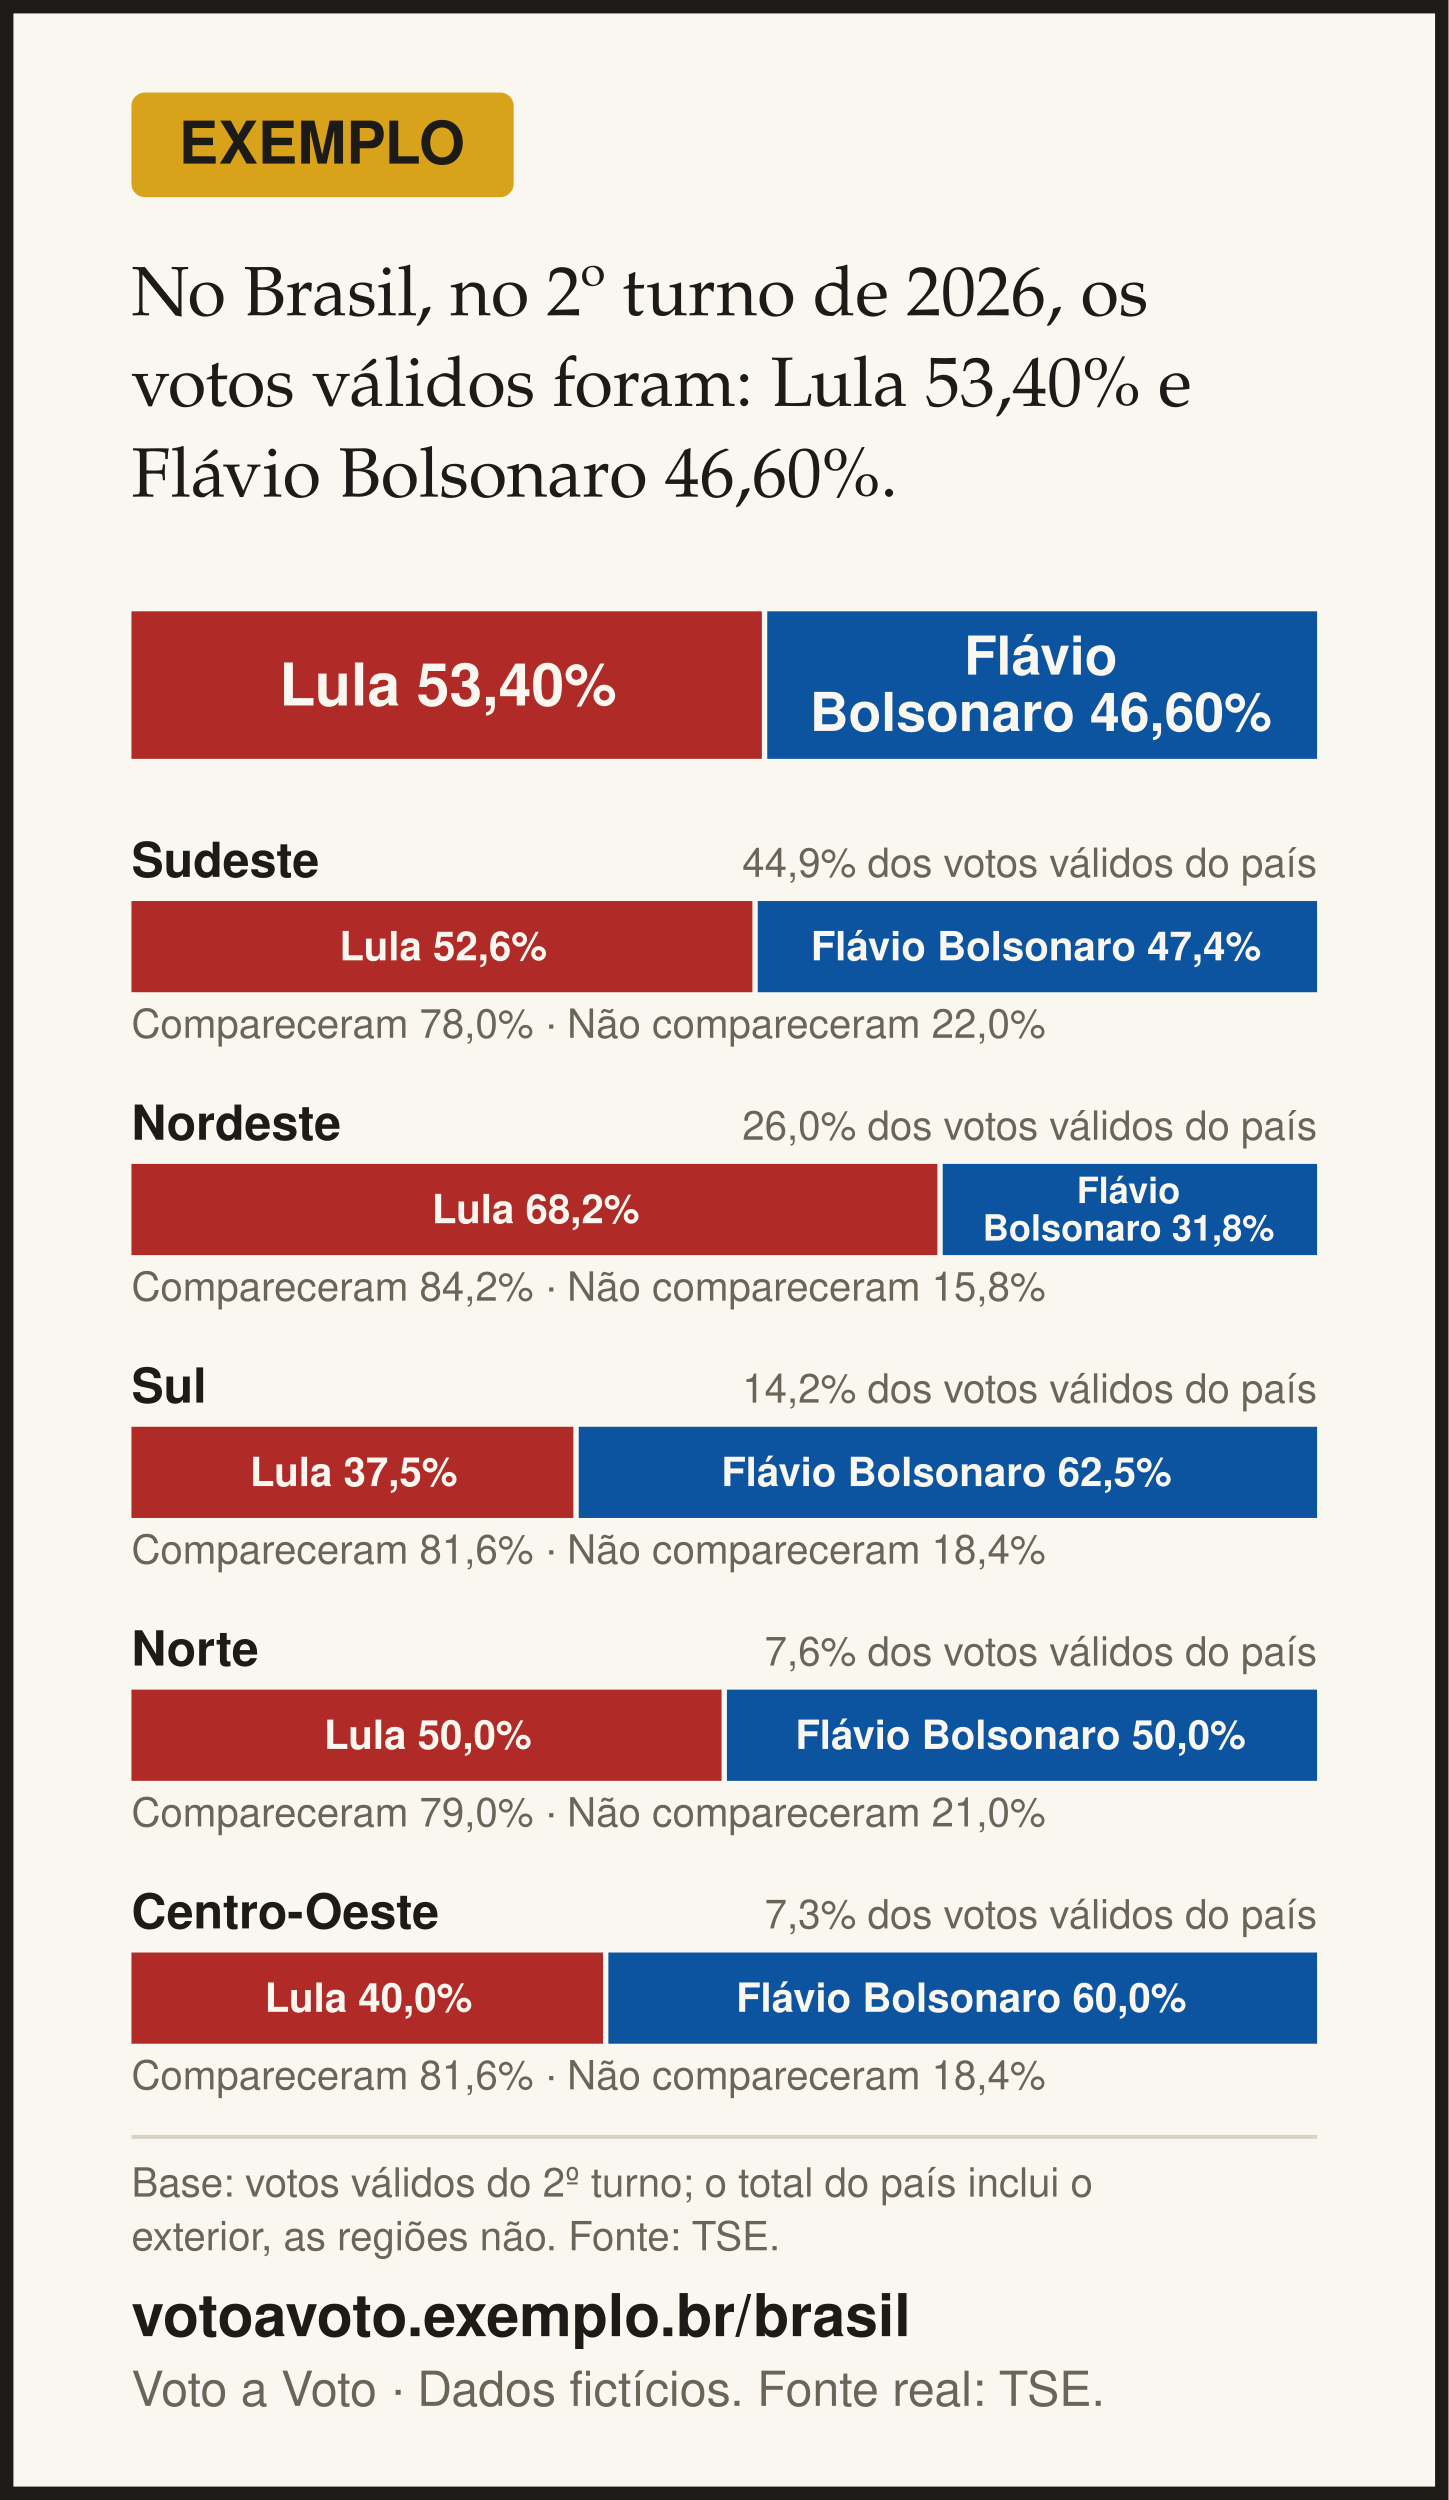
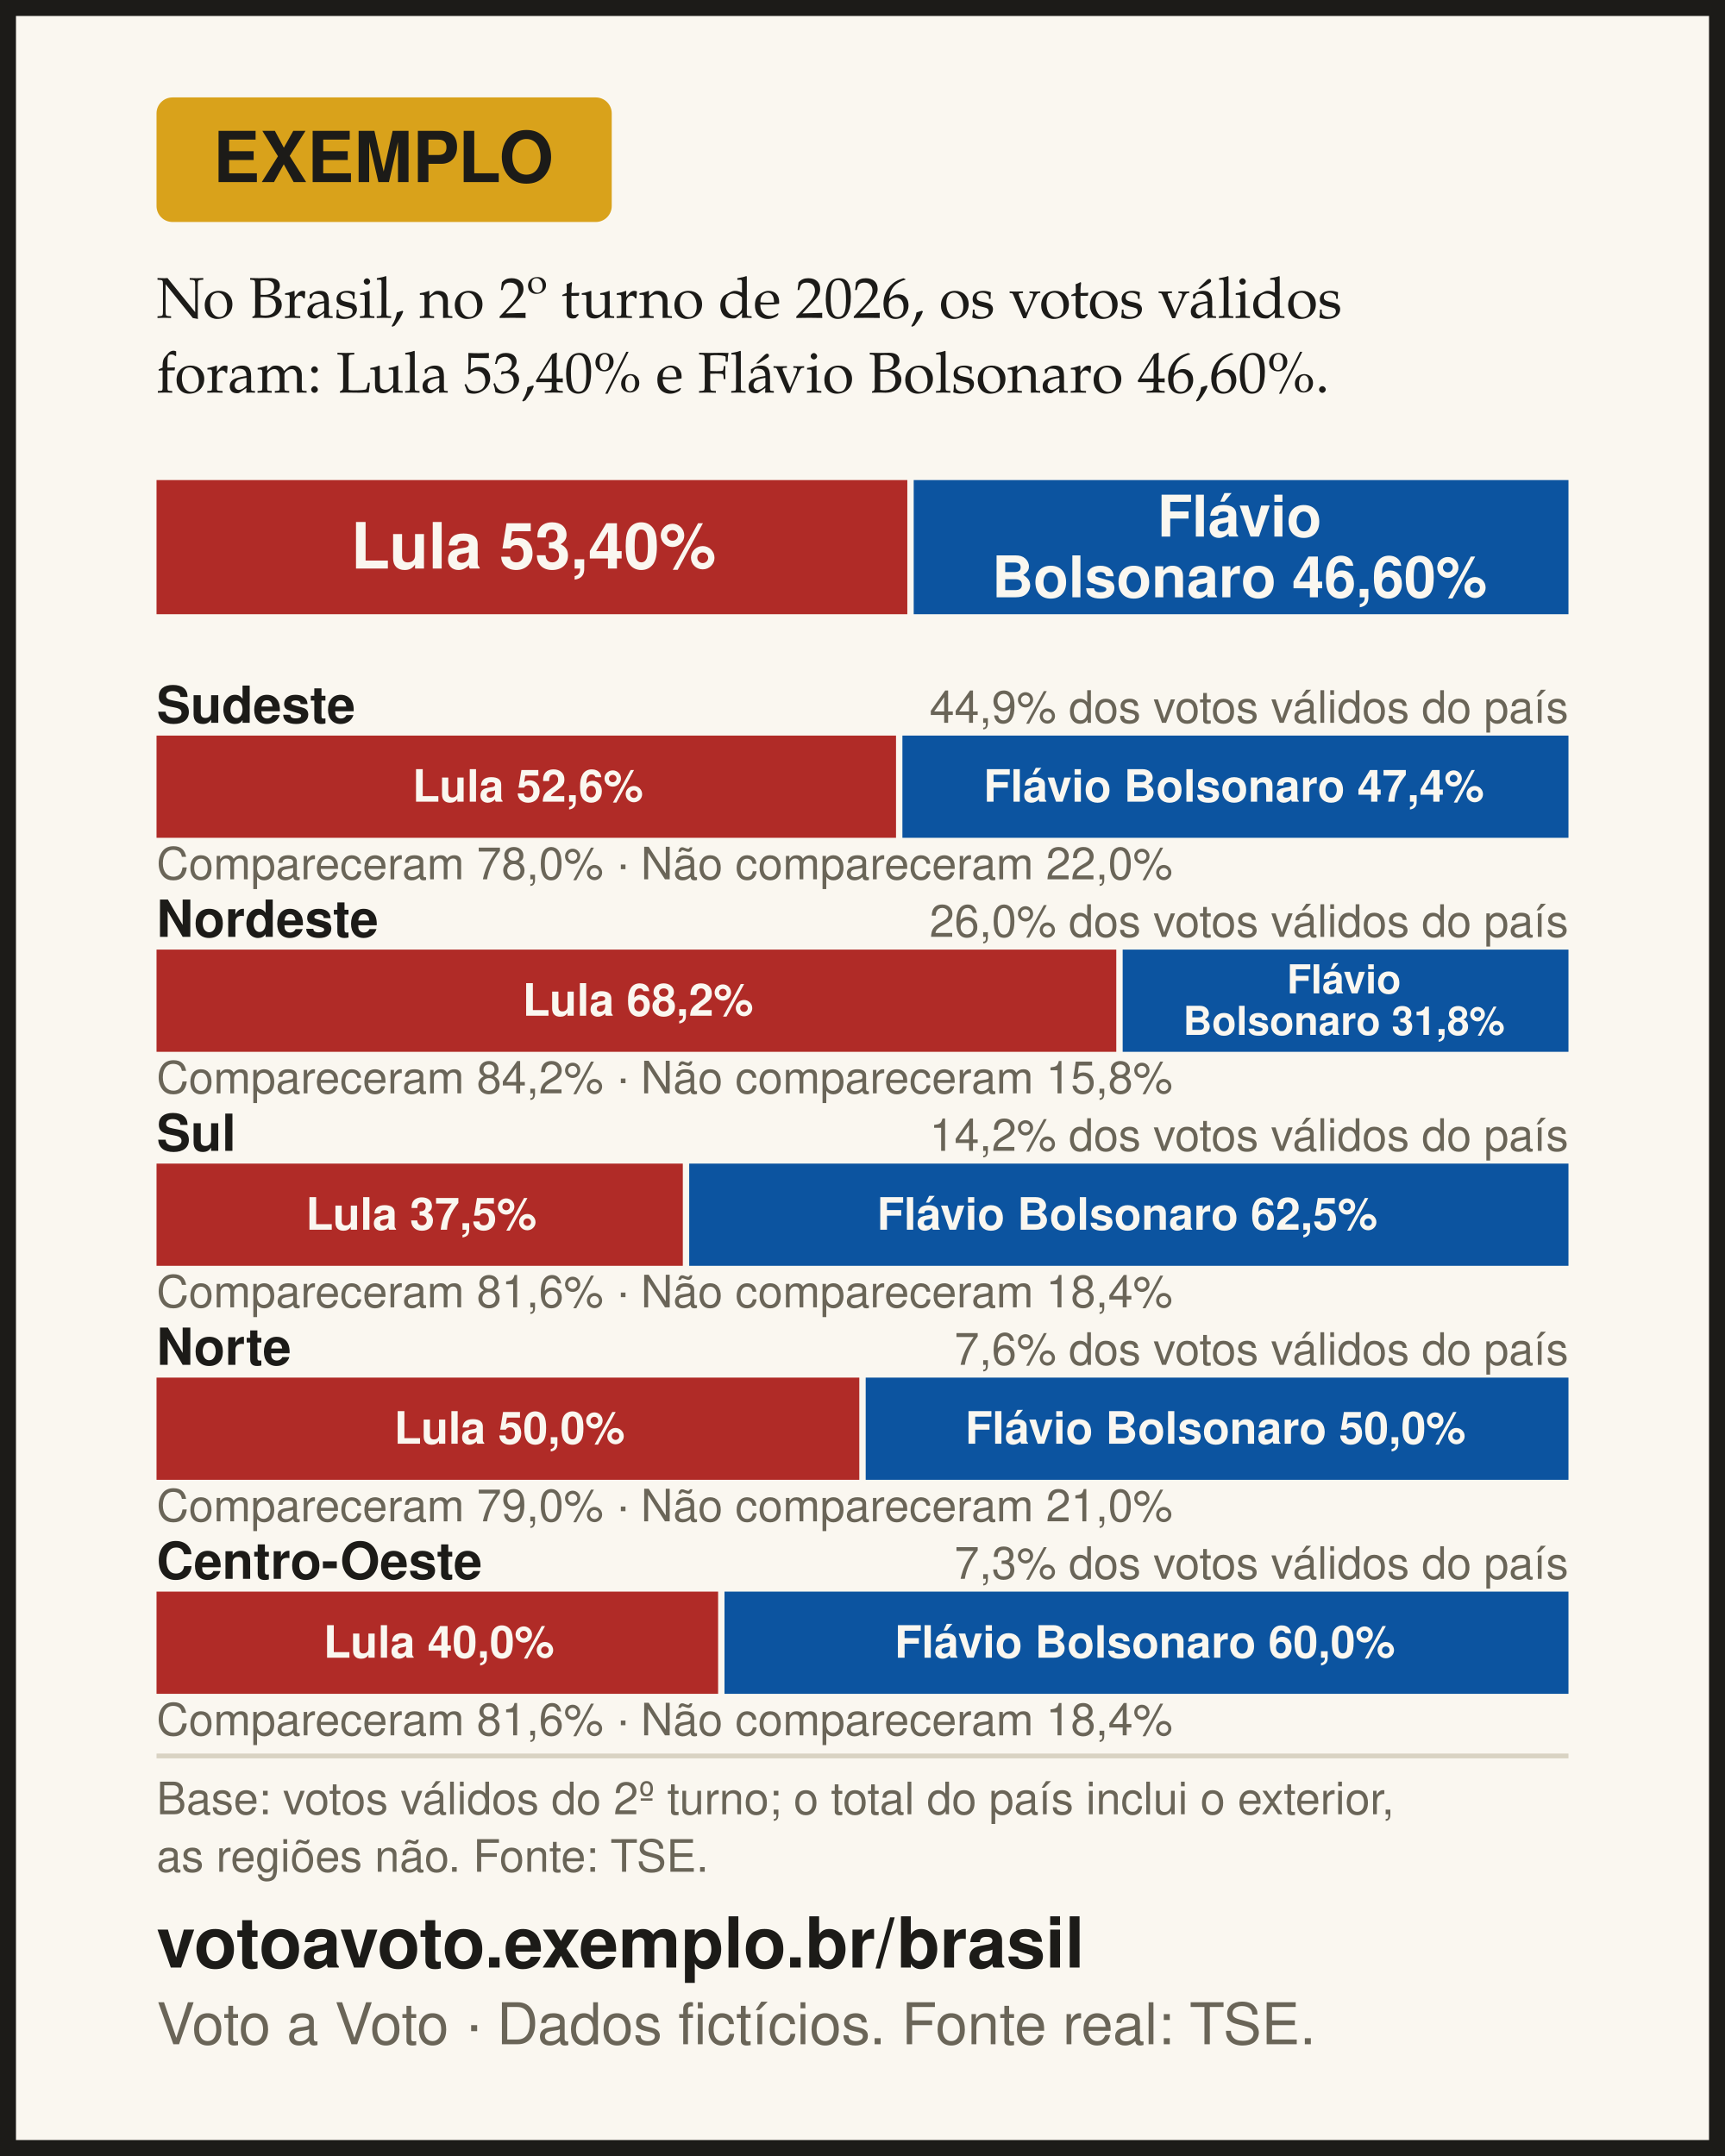
- <svg xmlns="http://www.w3.org/2000/svg" width="1080" height="1864" viewBox="0 0 1080 1864" role="img">
-   <rect x="0" y="0" width="1080" height="1864" fill="#faf7f0" />
-   <rect x="5" y="5" width="1070" height="1854" fill="none" stroke="#1c1b18" stroke-width="10" />
-   <rect x="98" y="69" width="285" height="78" fill="#d9a21b" rx="10" />
-   <text x="240" y="122" font-family="'Helvetica Neue', Helvetica, Arial, sans-serif" font-size="44" font-weight="700" fill="#1c1b18" text-anchor="middle">EXEMPLO</text>
-   <text x="98" y="235" font-family="'Iowan Old Style', 'Palatino Linotype', Palatino, Georgia, serif" font-size="52" fill="#1c1b18">No Brasil, no 2º turno de 2026, os</text>
-   <text x="98" y="302.6" font-family="'Iowan Old Style', 'Palatino Linotype', Palatino, Georgia, serif" font-size="52" fill="#1c1b18">votos válidos foram: Lula 53,40% e</text>
-   <text x="98" y="370.2" font-family="'Iowan Old Style', 'Palatino Linotype', Palatino, Georgia, serif" font-size="52" fill="#1c1b18">Flávio Bolsonaro 46,60%.</text>
-   <rect x="98" y="455.8" width="470.056" height="110" fill="#b02b27" />
-   <text x="334.028" y="526" font-family="'Helvetica Neue', Helvetica, Arial, sans-serif" font-size="44" font-weight="700" fill="#faf7f0" text-anchor="middle">Lula 53,40%</text>
-   <rect x="572.056" y="455.8" width="409.944" height="110" fill="#0c54a0" />
-   <text x="776.028" y="503" font-family="'Helvetica Neue', Helvetica, Arial, sans-serif" font-size="40" font-weight="700" fill="#faf7f0" text-anchor="middle">Flávio</text>
-   <text x="776.028" y="545" font-family="'Helvetica Neue', Helvetica, Arial, sans-serif" font-size="40" font-weight="700" fill="#faf7f0" text-anchor="middle">Bolsonaro 46,60%</text>
-   <text x="98" y="653.8" font-family="'Helvetica Neue', Helvetica, Arial, sans-serif" font-size="36" font-weight="700" fill="#1c1b18">Sudeste</text>
-   <text x="982" y="653.8" font-family="'Helvetica Neue', Helvetica, Arial, sans-serif" font-size="30" fill="#6a6558" text-anchor="end">44,9% dos votos válidos do país</text>
-   <rect x="98" y="671.8" width="462.984" height="68" fill="#b02b27" />
-   <text x="330.492" y="716" font-family="'Helvetica Neue', Helvetica, Arial, sans-serif" font-size="30" font-weight="700" fill="#faf7f0" text-anchor="middle">Lula 52,6%</text>
-   <rect x="564.984" y="671.8" width="417.016" height="68" fill="#0c54a0" />
-   <text x="772.492" y="716" font-family="'Helvetica Neue', Helvetica, Arial, sans-serif" font-size="30" font-weight="700" fill="#faf7f0" text-anchor="middle">Flávio Bolsonaro 47,4%</text>
-   <text x="98" y="773.8" font-family="'Helvetica Neue', Helvetica, Arial, sans-serif" font-size="30" fill="#6a6558">Compareceram 78,0% · Não compareceram 22,0%</text>
-   <text x="98" y="849.8" font-family="'Helvetica Neue', Helvetica, Arial, sans-serif" font-size="36" font-weight="700" fill="#1c1b18">Nordeste</text>
-   <text x="982" y="849.8" font-family="'Helvetica Neue', Helvetica, Arial, sans-serif" font-size="30" fill="#6a6558" text-anchor="end">26,0% dos votos válidos do país</text>
-   <rect x="98" y="867.8" width="600.888" height="68" fill="#b02b27" />
-   <text x="399.444" y="912" font-family="'Helvetica Neue', Helvetica, Arial, sans-serif" font-size="30" font-weight="700" fill="#faf7f0" text-anchor="middle">Lula 68,2%</text>
-   <rect x="702.888" y="867.8" width="279.112" height="68" fill="#0c54a0" />
-   <text x="841.444" y="897" font-family="'Helvetica Neue', Helvetica, Arial, sans-serif" font-size="27" font-weight="700" fill="#faf7f0" text-anchor="middle">Flávio</text>
-   <text x="841.444" y="925" font-family="'Helvetica Neue', Helvetica, Arial, sans-serif" font-size="27" font-weight="700" fill="#faf7f0" text-anchor="middle">Bolsonaro 31,8%</text>
-   <text x="98" y="969.8" font-family="'Helvetica Neue', Helvetica, Arial, sans-serif" font-size="30" fill="#6a6558">Compareceram 84,2% · Não compareceram 15,8%</text>
-   <text x="98" y="1045.8" font-family="'Helvetica Neue', Helvetica, Arial, sans-serif" font-size="36" font-weight="700" fill="#1c1b18">Sul</text>
-   <text x="982" y="1045.8" font-family="'Helvetica Neue', Helvetica, Arial, sans-serif" font-size="30" fill="#6a6558" text-anchor="end">14,2% dos votos válidos do país</text>
-   <rect x="98" y="1063.8" width="329.5" height="68" fill="#b02b27" />
-   <text x="263.75" y="1108" font-family="'Helvetica Neue', Helvetica, Arial, sans-serif" font-size="30" font-weight="700" fill="#faf7f0" text-anchor="middle">Lula 37,5%</text>
-   <rect x="431.5" y="1063.8" width="550.5" height="68" fill="#0c54a0" />
-   <text x="705.75" y="1108" font-family="'Helvetica Neue', Helvetica, Arial, sans-serif" font-size="30" font-weight="700" fill="#faf7f0" text-anchor="middle">Flávio Bolsonaro 62,5%</text>
-   <text x="98" y="1165.8" font-family="'Helvetica Neue', Helvetica, Arial, sans-serif" font-size="30" fill="#6a6558">Compareceram 81,6% · Não compareceram 18,4%</text>
-   <text x="98" y="1241.8" font-family="'Helvetica Neue', Helvetica, Arial, sans-serif" font-size="36" font-weight="700" fill="#1c1b18">Norte</text>
-   <text x="982" y="1241.8" font-family="'Helvetica Neue', Helvetica, Arial, sans-serif" font-size="30" fill="#6a6558" text-anchor="end">7,6% dos votos válidos do país</text>
-   <rect x="98" y="1259.8" width="440" height="68" fill="#b02b27" />
-   <text x="319" y="1304" font-family="'Helvetica Neue', Helvetica, Arial, sans-serif" font-size="30" font-weight="700" fill="#faf7f0" text-anchor="middle">Lula 50,0%</text>
-   <rect x="542" y="1259.8" width="440" height="68" fill="#0c54a0" />
-   <text x="761" y="1304" font-family="'Helvetica Neue', Helvetica, Arial, sans-serif" font-size="30" font-weight="700" fill="#faf7f0" text-anchor="middle">Flávio Bolsonaro 50,0%</text>
-   <text x="98" y="1361.8" font-family="'Helvetica Neue', Helvetica, Arial, sans-serif" font-size="30" fill="#6a6558">Compareceram 79,0% · Não compareceram 21,0%</text>
-   <text x="98" y="1437.8" font-family="'Helvetica Neue', Helvetica, Arial, sans-serif" font-size="36" font-weight="700" fill="#1c1b18">Centro-Oeste</text>
-   <text x="982" y="1437.8" font-family="'Helvetica Neue', Helvetica, Arial, sans-serif" font-size="30" fill="#6a6558" text-anchor="end">7,3% dos votos válidos do país</text>
-   <rect x="98" y="1455.8" width="351.6" height="68" fill="#b02b27" />
-   <text x="274.8" y="1500" font-family="'Helvetica Neue', Helvetica, Arial, sans-serif" font-size="30" font-weight="700" fill="#faf7f0" text-anchor="middle">Lula 40,0%</text>
-   <rect x="453.6" y="1455.8" width="528.4" height="68" fill="#0c54a0" />
-   <text x="716.8" y="1500" font-family="'Helvetica Neue', Helvetica, Arial, sans-serif" font-size="30" font-weight="700" fill="#faf7f0" text-anchor="middle">Flávio Bolsonaro 60,0%</text>
-   <text x="98" y="1557.8" font-family="'Helvetica Neue', Helvetica, Arial, sans-serif" font-size="30" fill="#6a6558">Compareceram 81,6% · Não compareceram 18,4%</text>
-   <rect x="98" y="1591.8" width="884" height="3" fill="#d9d3c3" />
-   <text x="98" y="1637.8" font-family="'Helvetica Neue', Helvetica, Arial, sans-serif" font-size="30" fill="#6a6558">Base: votos válidos do 2º turno; o total do país inclui o</text>
-   <text x="98" y="1677.8" font-family="'Helvetica Neue', Helvetica, Arial, sans-serif" font-size="30" fill="#6a6558">exterior, as regiões não. Fonte: TSE.</text>
-   <text x="98" y="1741.8" font-family="'Helvetica Neue', Helvetica, Arial, sans-serif" font-size="44" font-weight="600" fill="#1c1b18">votoavoto.exemplo.br/brasil</text>
-   <text x="98" y="1793.8" font-family="'Helvetica Neue', Helvetica, Arial, sans-serif" font-size="36" fill="#6a6558">Voto a Voto · Dados fictícios. Fonte real: TSE.</text>
+ <svg xmlns="http://www.w3.org/2000/svg" width="1080" height="1350" viewBox="0 0 1080 1350" role="img">
+   <rect x="0" y="0" width="1080" height="1350" fill="#faf7f0" />
+   <rect x="5" y="5" width="1070" height="1340" fill="none" stroke="#1c1b18" stroke-width="10" />
+   <rect x="98" y="61" width="285" height="78" fill="#d9a21b" rx="10" />
+   <text x="240" y="114" font-family="'Helvetica Neue', Helvetica, Arial, sans-serif" font-size="44" font-weight="700" fill="#1c1b18" text-anchor="middle">EXEMPLO</text>
+   <text x="98" y="199" font-family="'Iowan Old Style', 'Palatino Linotype', Palatino, Georgia, serif" font-size="36" fill="#1c1b18">No Brasil, no 2º turno de 2026, os votos válidos</text>
+   <text x="98" y="245.8" font-family="'Iowan Old Style', 'Palatino Linotype', Palatino, Georgia, serif" font-size="36" fill="#1c1b18">foram: Lula 53,40% e Flávio Bolsonaro 46,60%.</text>
+   <rect x="98" y="300.6" width="470.056" height="84" fill="#b02b27" />
+   <text x="334.028" y="356" font-family="'Helvetica Neue', Helvetica, Arial, sans-serif" font-size="40" font-weight="700" fill="#faf7f0" text-anchor="middle">Lula 53,40%</text>
+   <rect x="572.056" y="300.6" width="409.944" height="84" fill="#0c54a0" />
+   <text x="776.028" y="336" font-family="'Helvetica Neue', Helvetica, Arial, sans-serif" font-size="36" font-weight="700" fill="#faf7f0" text-anchor="middle">Flávio</text>
+   <text x="776.028" y="374" font-family="'Helvetica Neue', Helvetica, Arial, sans-serif" font-size="36" font-weight="700" fill="#faf7f0" text-anchor="middle">Bolsonaro 46,60%</text>
+   <text x="98" y="452.6" font-family="'Helvetica Neue', Helvetica, Arial, sans-serif" font-size="32" font-weight="700" fill="#1c1b18">Sudeste</text>
+   <text x="982" y="452.6" font-family="'Helvetica Neue', Helvetica, Arial, sans-serif" font-size="28" fill="#6a6558" text-anchor="end">44,9% dos votos válidos do país</text>
+   <rect x="98" y="460.6" width="462.984" height="64" fill="#b02b27" />
+   <text x="330.492" y="502" font-family="'Helvetica Neue', Helvetica, Arial, sans-serif" font-size="28" font-weight="700" fill="#faf7f0" text-anchor="middle">Lula 52,6%</text>
+   <rect x="564.984" y="460.6" width="417.016" height="64" fill="#0c54a0" />
+   <text x="772.492" y="502" font-family="'Helvetica Neue', Helvetica, Arial, sans-serif" font-size="28" font-weight="700" fill="#faf7f0" text-anchor="middle">Flávio Bolsonaro 47,4%</text>
+   <text x="98" y="550.6" font-family="'Helvetica Neue', Helvetica, Arial, sans-serif" font-size="28" fill="#6a6558">Compareceram 78,0% · Não compareceram 22,0%</text>
+   <text x="98" y="586.6" font-family="'Helvetica Neue', Helvetica, Arial, sans-serif" font-size="32" font-weight="700" fill="#1c1b18">Nordeste</text>
+   <text x="982" y="586.6" font-family="'Helvetica Neue', Helvetica, Arial, sans-serif" font-size="28" fill="#6a6558" text-anchor="end">26,0% dos votos válidos do país</text>
+   <rect x="98" y="594.6" width="600.888" height="64" fill="#b02b27" />
+   <text x="399.444" y="636" font-family="'Helvetica Neue', Helvetica, Arial, sans-serif" font-size="28" font-weight="700" fill="#faf7f0" text-anchor="middle">Lula 68,2%</text>
+   <rect x="702.888" y="594.6" width="279.112" height="64" fill="#0c54a0" />
+   <text x="841.444" y="622" font-family="'Helvetica Neue', Helvetica, Arial, sans-serif" font-size="25" font-weight="700" fill="#faf7f0" text-anchor="middle">Flávio</text>
+   <text x="841.444" y="648" font-family="'Helvetica Neue', Helvetica, Arial, sans-serif" font-size="25" font-weight="700" fill="#faf7f0" text-anchor="middle">Bolsonaro 31,8%</text>
+   <text x="98" y="684.6" font-family="'Helvetica Neue', Helvetica, Arial, sans-serif" font-size="28" fill="#6a6558">Compareceram 84,2% · Não compareceram 15,8%</text>
+   <text x="98" y="720.6" font-family="'Helvetica Neue', Helvetica, Arial, sans-serif" font-size="32" font-weight="700" fill="#1c1b18">Sul</text>
+   <text x="982" y="720.6" font-family="'Helvetica Neue', Helvetica, Arial, sans-serif" font-size="28" fill="#6a6558" text-anchor="end">14,2% dos votos válidos do país</text>
+   <rect x="98" y="728.6" width="329.5" height="64" fill="#b02b27" />
+   <text x="263.75" y="770" font-family="'Helvetica Neue', Helvetica, Arial, sans-serif" font-size="28" font-weight="700" fill="#faf7f0" text-anchor="middle">Lula 37,5%</text>
+   <rect x="431.5" y="728.6" width="550.5" height="64" fill="#0c54a0" />
+   <text x="705.75" y="770" font-family="'Helvetica Neue', Helvetica, Arial, sans-serif" font-size="28" font-weight="700" fill="#faf7f0" text-anchor="middle">Flávio Bolsonaro 62,5%</text>
+   <text x="98" y="818.6" font-family="'Helvetica Neue', Helvetica, Arial, sans-serif" font-size="28" fill="#6a6558">Compareceram 81,6% · Não compareceram 18,4%</text>
+   <text x="98" y="854.6" font-family="'Helvetica Neue', Helvetica, Arial, sans-serif" font-size="32" font-weight="700" fill="#1c1b18">Norte</text>
+   <text x="982" y="854.6" font-family="'Helvetica Neue', Helvetica, Arial, sans-serif" font-size="28" fill="#6a6558" text-anchor="end">7,6% dos votos válidos do país</text>
+   <rect x="98" y="862.6" width="440" height="64" fill="#b02b27" />
+   <text x="319" y="904" font-family="'Helvetica Neue', Helvetica, Arial, sans-serif" font-size="28" font-weight="700" fill="#faf7f0" text-anchor="middle">Lula 50,0%</text>
+   <rect x="542" y="862.6" width="440" height="64" fill="#0c54a0" />
+   <text x="761" y="904" font-family="'Helvetica Neue', Helvetica, Arial, sans-serif" font-size="28" font-weight="700" fill="#faf7f0" text-anchor="middle">Flávio Bolsonaro 50,0%</text>
+   <text x="98" y="952.6" font-family="'Helvetica Neue', Helvetica, Arial, sans-serif" font-size="28" fill="#6a6558">Compareceram 79,0% · Não compareceram 21,0%</text>
+   <text x="98" y="988.6" font-family="'Helvetica Neue', Helvetica, Arial, sans-serif" font-size="32" font-weight="700" fill="#1c1b18">Centro-Oeste</text>
+   <text x="982" y="988.6" font-family="'Helvetica Neue', Helvetica, Arial, sans-serif" font-size="28" fill="#6a6558" text-anchor="end">7,3% dos votos válidos do país</text>
+   <rect x="98" y="996.6" width="351.6" height="64" fill="#b02b27" />
+   <text x="274.8" y="1038" font-family="'Helvetica Neue', Helvetica, Arial, sans-serif" font-size="28" font-weight="700" fill="#faf7f0" text-anchor="middle">Lula 40,0%</text>
+   <rect x="453.6" y="996.6" width="528.4" height="64" fill="#0c54a0" />
+   <text x="716.8" y="1038" font-family="'Helvetica Neue', Helvetica, Arial, sans-serif" font-size="28" font-weight="700" fill="#faf7f0" text-anchor="middle">Flávio Bolsonaro 60,0%</text>
+   <text x="98" y="1086.6" font-family="'Helvetica Neue', Helvetica, Arial, sans-serif" font-size="28" fill="#6a6558">Compareceram 81,6% · Não compareceram 18,4%</text>
+   <rect x="98" y="1098" width="884" height="3" fill="#d9d3c3" />
+   <text x="98" y="1136" font-family="'Helvetica Neue', Helvetica, Arial, sans-serif" font-size="28" fill="#6a6558">Base: votos válidos do 2º turno; o total do país inclui o exterior,</text>
+   <text x="98" y="1172" font-family="'Helvetica Neue', Helvetica, Arial, sans-serif" font-size="28" fill="#6a6558">as regiões não. Fonte: TSE.</text>
+   <text x="98" y="1232" font-family="'Helvetica Neue', Helvetica, Arial, sans-serif" font-size="44" font-weight="600" fill="#1c1b18">votoavoto.exemplo.br/brasil</text>
+   <text x="98" y="1280" font-family="'Helvetica Neue', Helvetica, Arial, sans-serif" font-size="36" fill="#6a6558">Voto a Voto · Dados fictícios. Fonte real: TSE.</text>
</svg>
